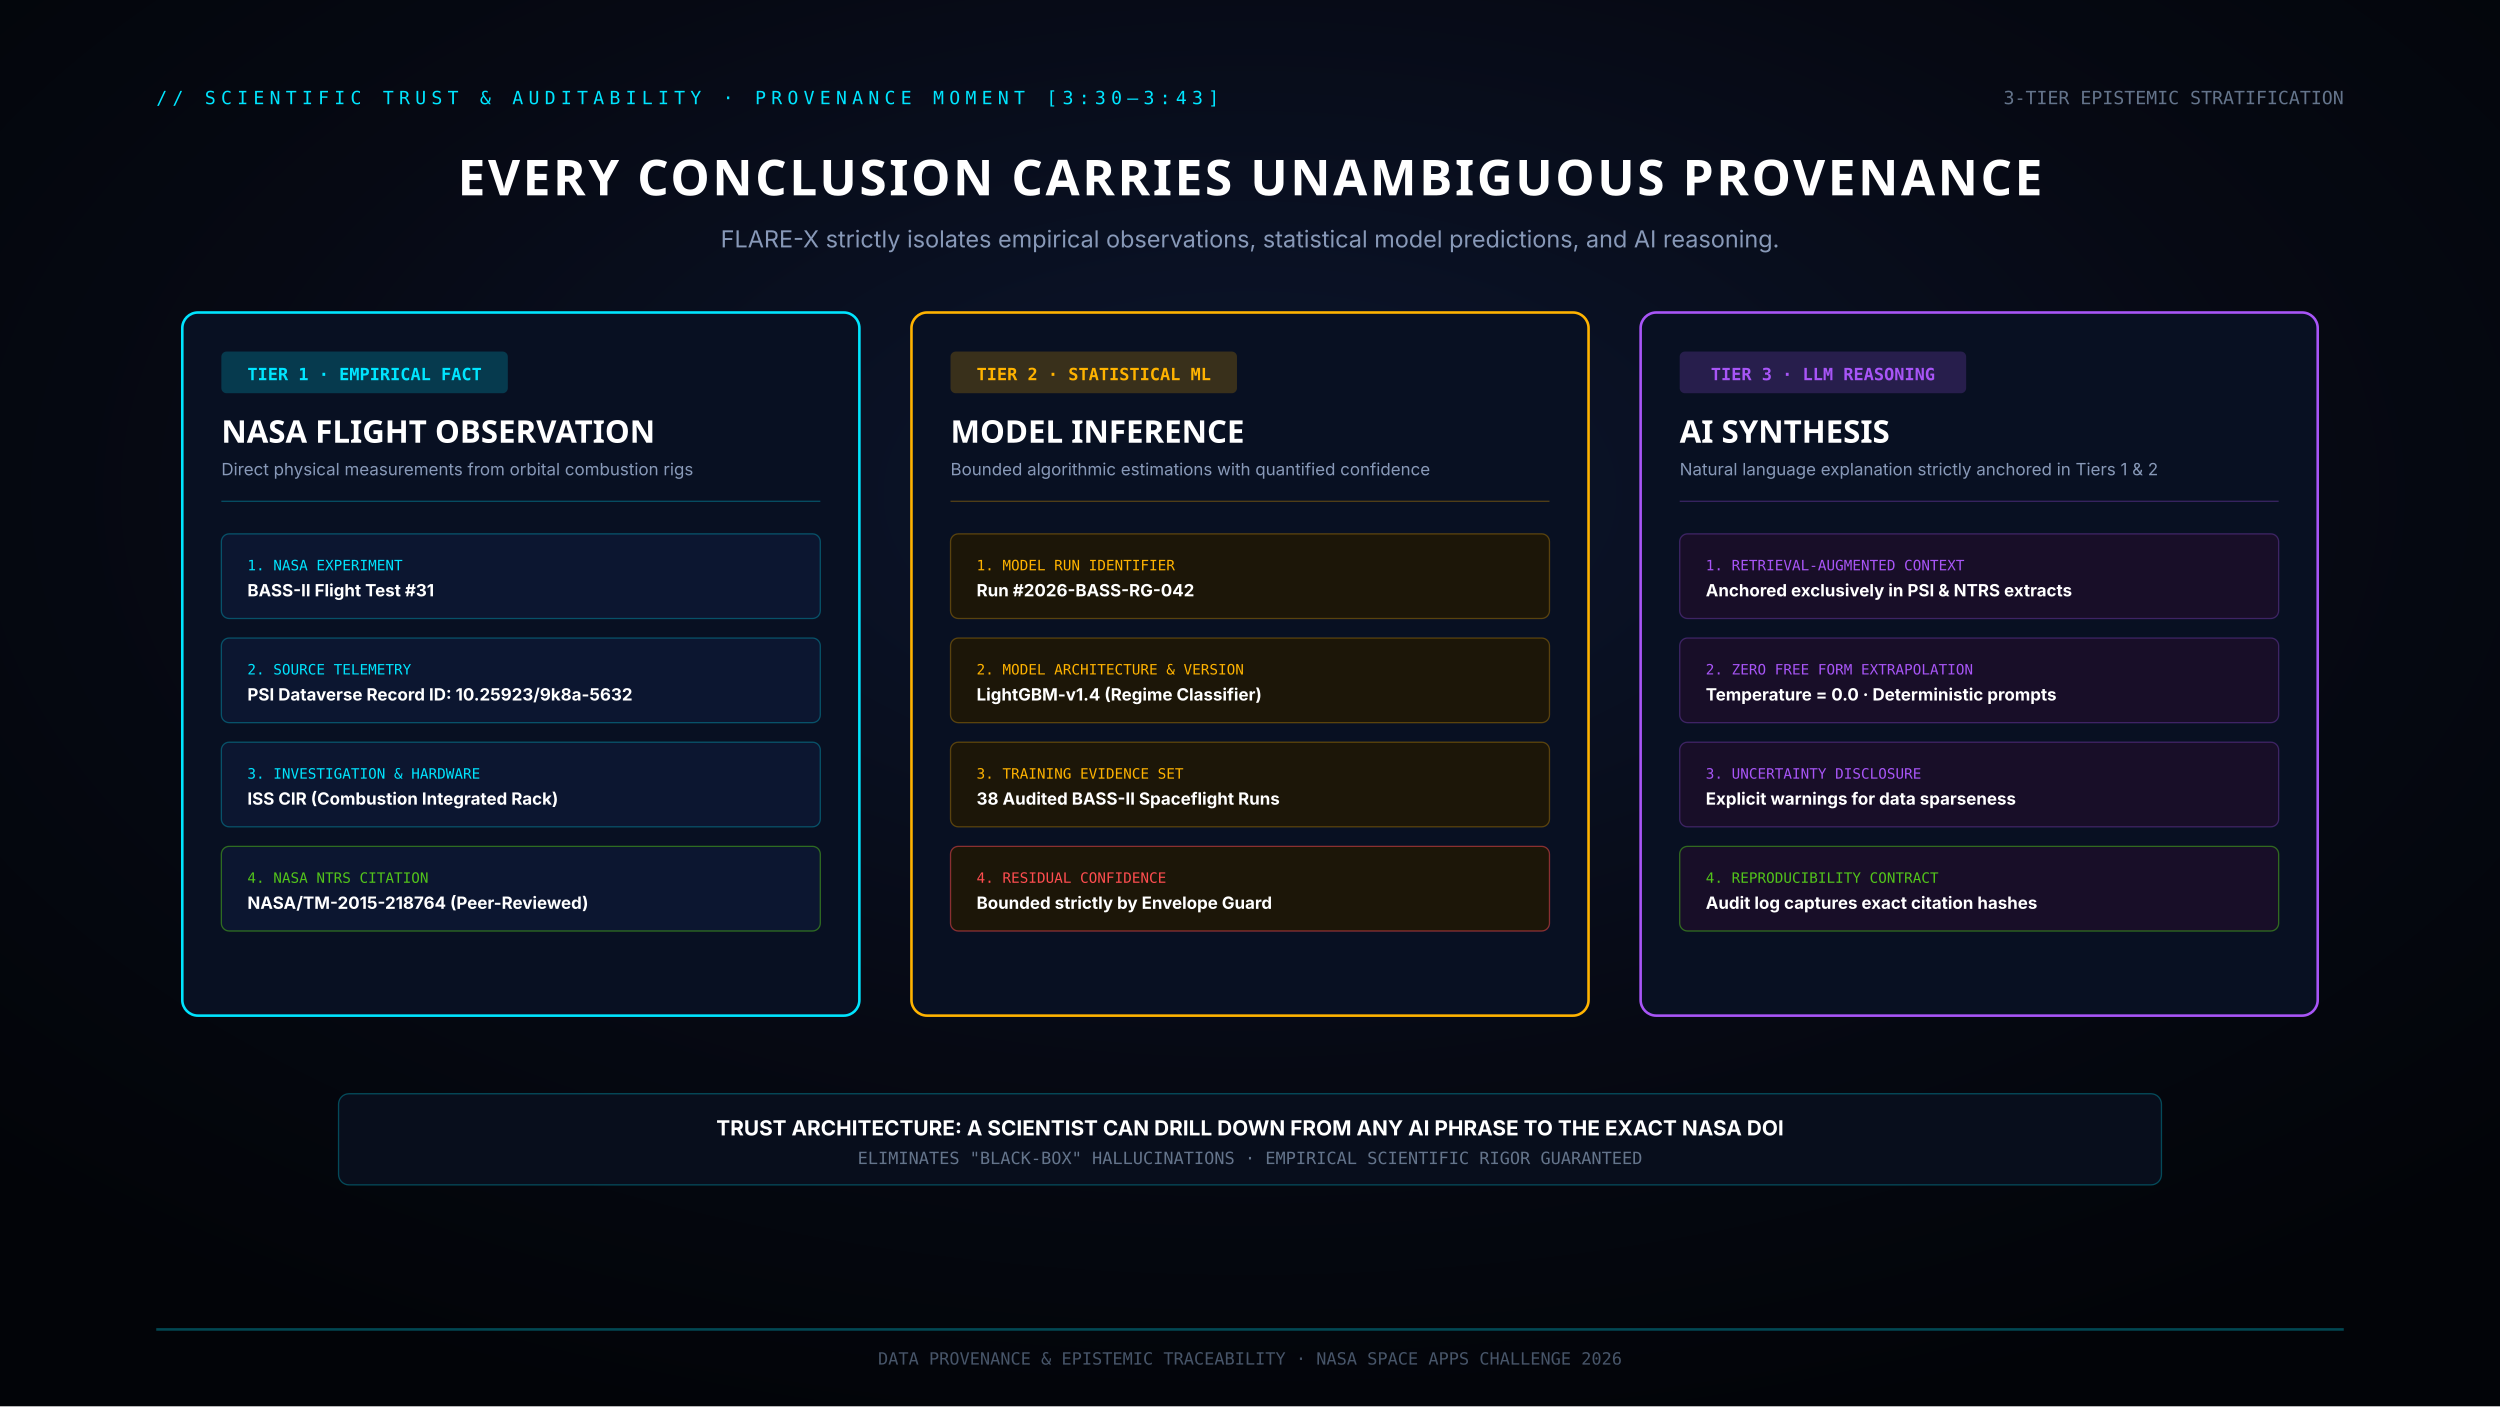
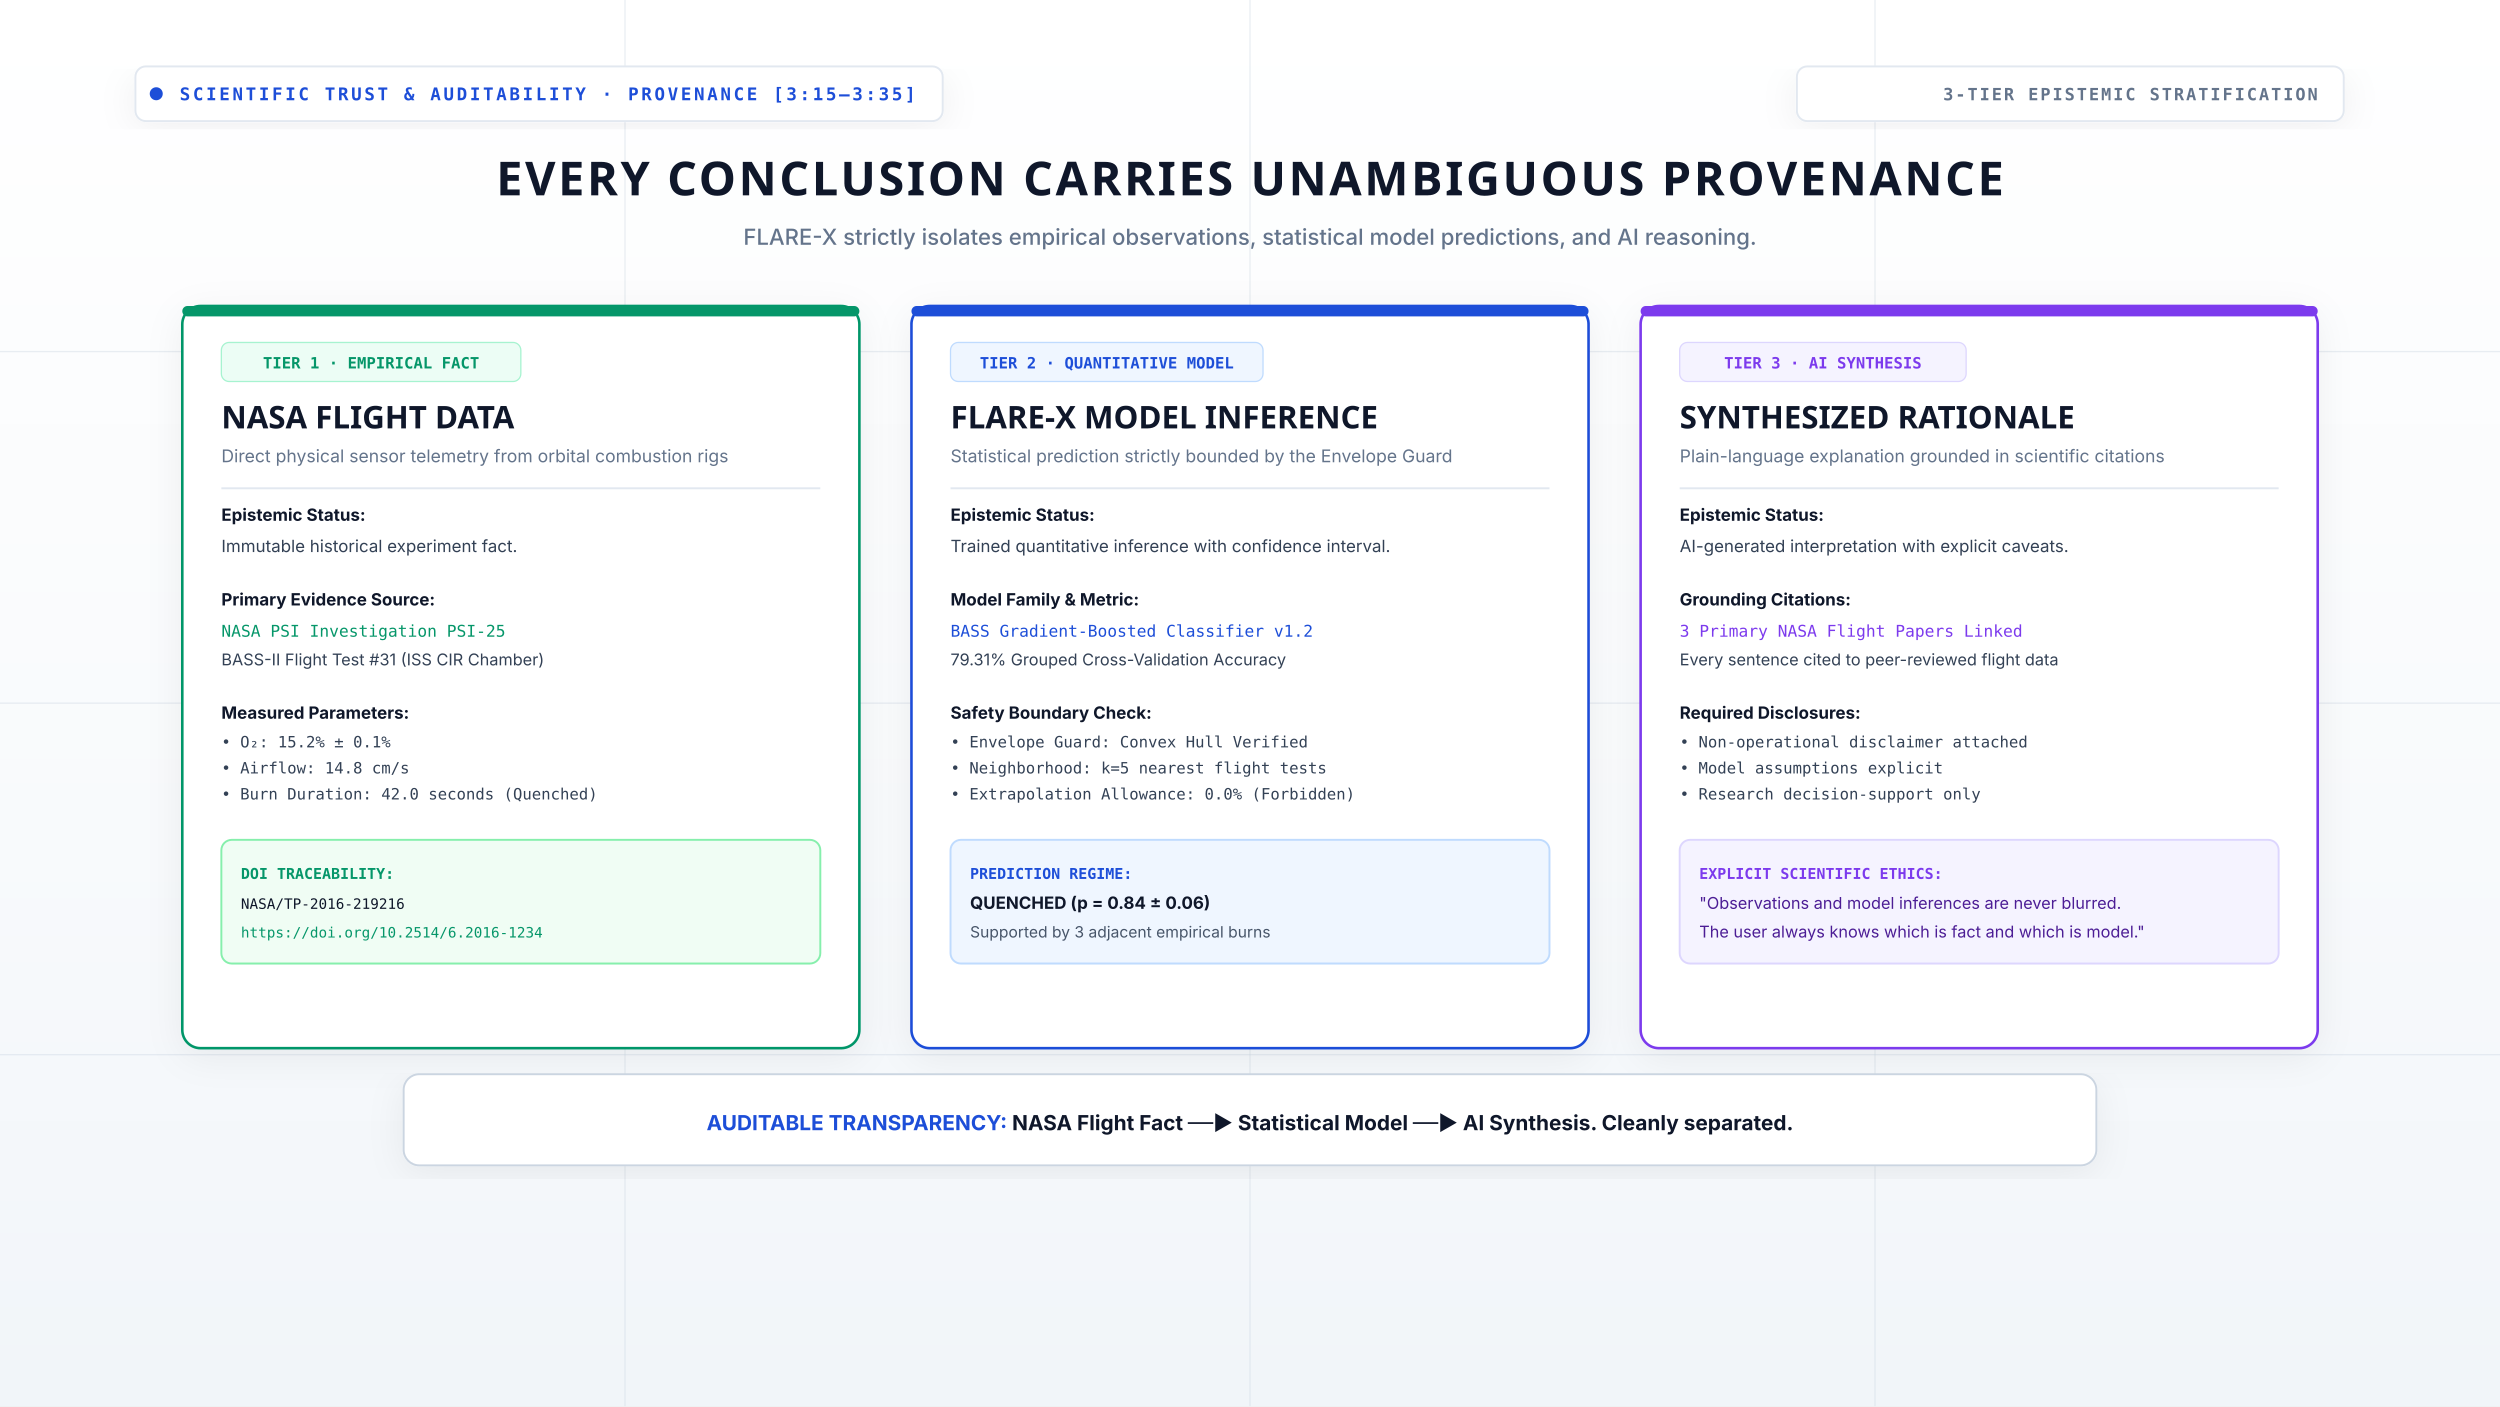
<svg xmlns="http://www.w3.org/2000/svg" viewBox="0 0 1920 1080" width="1920" height="1080">
  <defs>
-     <radialGradient id="bgGlow" cx="50%" cy="35%" r="70%">
-       <stop offset="0%" stop-color="#0c162e" />
-       <stop offset="60%" stop-color="#060913" />
-       <stop offset="100%" stop-color="#020408" />
-     </radialGradient>
-     <linearGradient id="nasaGrad" x1="0%" y1="0%" x2="0%" y2="100%">
-       <stop offset="0%" stop-color="#00e5ff" stop-opacity="0.15" />
-       <stop offset="100%" stop-color="#0077ff" stop-opacity="0.05" />
+     <linearGradient id="bgLabGrad" x1="0%" y1="0%" x2="0%" y2="100%">
+       <stop offset="0%" stop-color="#ffffff" />
+       <stop offset="60%" stop-color="#f8fafc" />
+       <stop offset="100%" stop-color="#f1f5f9" />
    </linearGradient>
-     <linearGradient id="modelGrad" x1="0%" y1="0%" x2="0%" y2="100%">
-       <stop offset="0%" stop-color="#ffb300" stop-opacity="0.15" />
-       <stop offset="100%" stop-color="#ff7700" stop-opacity="0.05" />
-     </linearGradient>
-     <linearGradient id="aiGrad" x1="0%" y1="0%" x2="0%" y2="100%">
-       <stop offset="0%" stop-color="#a855f7" stop-opacity="0.15" />
-       <stop offset="100%" stop-color="#6366f1" stop-opacity="0.05" />
-     </linearGradient>
+     <filter id="cardShadow" x="-10%" y="-10%" width="120%" height="125%">
+       <feDropShadow dx="0" dy="6" stdDeviation="14" flood-color="#0f172a" flood-opacity="0.06" />
+     </filter>
  </defs>
-   <rect width="1920" height="1080" fill="url(#bgGlow)" />
-   <text x="120" y="80" font-family="'JetBrains Mono', monospace" font-size="14" fill="#00e5ff" letter-spacing="4">
-     // SCIENTIFIC TRUST &amp; AUDITABILITY · PROVENANCE MOMENT [3:30–3:43]
-   </text>
-   <text x="1800" y="80" font-family="'JetBrains Mono', monospace" font-size="14" fill="#64748b" text-anchor="end">
-     3-TIER EPISTEMIC STRATIFICATION
-   </text>
+   <rect width="1920" height="1080" fill="url(#bgLabGrad)" />
+   <g stroke="#cbd5e1" stroke-opacity="0.4" stroke-width="1">
+     <line x1="0" y1="270" x2="1920" y2="270" />
+     <line x1="0" y1="540" x2="1920" y2="540" />
+     <line x1="0" y1="810" x2="1920" y2="810" />
+     <line x1="480" y1="0" x2="480" y2="1080" />
+     <line x1="960" y1="0" x2="960" y2="1080" />
+     <line x1="1440" y1="0" x2="1440" y2="1080" />
+   </g>
+   <g transform="translate(120, 75)">
+     <rect x="-16" y="-24" width="620" height="42" rx="8" fill="#ffffff" stroke="#e2e8f0" stroke-width="1.5" filter="url(#cardShadow)" />
+     <circle cx="0" cy="-3" r="5" fill="#1d4ed8" />
+     <text x="18" y="2" font-family="'JetBrains Mono', monospace" font-size="13.5" font-weight="700" fill="#1d4ed8" letter-spacing="2">
+       SCIENTIFIC TRUST &amp; AUDITABILITY · PROVENANCE [3:15–3:35]
+     </text>
+   </g>
+   <g transform="translate(1800, 75)">
+     <rect x="-420" y="-24" width="420" height="42" rx="8" fill="#ffffff" stroke="#e2e8f0" stroke-width="1.5" filter="url(#cardShadow)" />
+     <text x="-20" y="2" font-family="'JetBrains Mono', monospace" font-size="13" font-weight="700" fill="#64748b" letter-spacing="1.5" text-anchor="end">
+       3-TIER EPISTEMIC STRATIFICATION
+     </text>
+   </g>
  <g transform="translate(960, 150)">
-     <text x="0" y="0" font-family="'Orbitron', sans-serif" font-size="38" font-weight="900" fill="#ffffff" text-anchor="middle" letter-spacing="2">
+     <text x="0" y="0" font-family="'Orbitron', sans-serif" font-size="36" font-weight="900" fill="#0f172a" text-anchor="middle" letter-spacing="2">
      EVERY CONCLUSION CARRIES UNAMBIGUOUS PROVENANCE
    </text>
-     <text x="0" y="40" font-family="'Inter', sans-serif" font-size="18" fill="#8899b8" text-anchor="middle">
+     <text x="0" y="38" font-family="'Inter', sans-serif" font-size="17" font-weight="500" fill="#64748b" text-anchor="middle">
      FLARE-X strictly isolates empirical observations, statistical model predictions, and AI reasoning.
    </text>
  </g>
-   <g transform="translate(140, 240)">
+   <g transform="translate(140, 235)">
    <g transform="translate(0, 0)">
-       <rect width="520" height="540" rx="12" fill="#081022" stroke="#00e5ff" stroke-width="2" />
-       <rect x="30" y="30" width="220" height="32" rx="4" fill="#00e5ff" fill-opacity="0.2" />
-       <text x="140" y="52" font-family="'JetBrains Mono', monospace" font-size="13" font-weight="bold" fill="#00e5ff" text-anchor="middle">TIER 1 · EMPIRICAL FACT</text>
-       <text x="30" y="100" font-family="'Orbitron', sans-serif" font-size="24" font-weight="bold" fill="#ffffff">
-         NASA FLIGHT OBSERVATION
+       <rect width="520" height="570" rx="14" fill="#ffffff" stroke="#059669" stroke-width="2" filter="url(#cardShadow)" />
+       <rect x="0" y="0" width="520" height="8" rx="4" fill="#059669" />
+       <rect x="30" y="28" width="230" height="30" rx="6" fill="#ecfdf5" stroke="#a7f3d0" stroke-width="1" />
+       <text x="145" y="48" font-family="'JetBrains Mono', monospace" font-size="12" font-weight="800" fill="#059669" text-anchor="middle">TIER 1 · EMPIRICAL FACT</text>
+       <text x="30" y="94" font-family="'Orbitron', sans-serif" font-size="24" font-weight="900" fill="#0f172a">
+         NASA FLIGHT DATA
      </text>
-       <text x="30" y="125" font-family="'Inter', sans-serif" font-size="13" fill="#8899b8">
-         Direct physical measurements from orbital combustion rigs
+       <text x="30" y="120" font-family="'Inter', sans-serif" font-size="13.5" fill="#64748b">
+         Direct physical sensor telemetry from orbital combustion rigs
      </text>
-       <line x1="30" y1="145" x2="490" y2="145" stroke="#00e5ff" stroke-opacity="0.3" />
-       <g transform="translate(30, 170)">
-         <rect width="460" height="65" rx="6" fill="#0c1630" stroke="#00e5ff" stroke-opacity="0.3" />
-         <text x="20" y="28" font-family="'JetBrains Mono', monospace" font-size="11" fill="#00e5ff">1. NASA EXPERIMENT</text>
-         <text x="20" y="48" font-family="'Inter', sans-serif" font-size="13" font-weight="bold" fill="#ffffff">BASS-II Flight Test #31</text>
-         <rect y="80" width="460" height="65" rx="6" fill="#0c1630" stroke="#00e5ff" stroke-opacity="0.3" />
-         <text x="20" y="108" font-family="'JetBrains Mono', monospace" font-size="11" fill="#00e5ff">2. SOURCE TELEMETRY</text>
-         <text x="20" y="128" font-family="'Inter', sans-serif" font-size="13" font-weight="bold" fill="#ffffff">PSI Dataverse Record ID: 10.25923/9k8a-5632</text>
-         <rect y="160" width="460" height="65" rx="6" fill="#0c1630" stroke="#00e5ff" stroke-opacity="0.3" />
-         <text x="20" y="188" font-family="'JetBrains Mono', monospace" font-size="11" fill="#00e5ff">3. INVESTIGATION &amp; HARDWARE</text>
-         <text x="20" y="208" font-family="'Inter', sans-serif" font-size="13" font-weight="bold" fill="#ffffff">ISS CIR (Combustion Integrated Rack)</text>
-         <rect y="240" width="460" height="65" rx="6" fill="#0c1630" stroke="#52c41a" stroke-opacity="0.5" />
-         <text x="20" y="268" font-family="'JetBrains Mono', monospace" font-size="11" fill="#52c41a">4. NASA NTRS CITATION</text>
-         <text x="20" y="288" font-family="'Inter', sans-serif" font-size="13" font-weight="bold" fill="#ffffff">NASA/TM-2015-218764 (Peer-Reviewed)</text>
+       <line x1="30" y1="140" x2="490" y2="140" stroke="#e2e8f0" stroke-width="1.5" />
+       <g transform="translate(30, 165)">
+         <text x="0" y="0" font-family="'Inter', sans-serif" font-size="13" font-weight="700" fill="#0f172a">Epistemic Status:</text>
+         <text x="0" y="24" font-family="'Inter', sans-serif" font-size="13" fill="#334155">Immutable historical experiment fact.</text>
+         <text x="0" y="65" font-family="'Inter', sans-serif" font-size="13" font-weight="700" fill="#0f172a">Primary Evidence Source:</text>
+         <text x="0" y="89" font-family="'JetBrains Mono', monospace" font-size="12.5" fill="#059669">NASA PSI Investigation PSI-25</text>
+         <text x="0" y="111" font-family="'Inter', sans-serif" font-size="12.5" fill="#334155">BASS-II Flight Test #31 (ISS CIR Chamber)</text>
+         <text x="0" y="152" font-family="'Inter', sans-serif" font-size="13" font-weight="700" fill="#0f172a">Measured Parameters:</text>
+         <text x="0" y="174" font-family="'JetBrains Mono', monospace" font-size="12" fill="#334155">• O₂: 15.2% ± 0.1%</text>
+         <text x="0" y="194" font-family="'JetBrains Mono', monospace" font-size="12" fill="#334155">• Airflow: 14.8 cm/s</text>
+         <text x="0" y="214" font-family="'JetBrains Mono', monospace" font-size="12" fill="#334155">• Burn Duration: 42.0 seconds (Quenched)</text>
+         <rect x="0" y="245" width="460" height="95" rx="8" fill="#f0fdf4" stroke="#86efac" stroke-width="1.5" />
+         <text x="15" y="275" font-family="'JetBrains Mono', monospace" font-size="11.5" font-weight="800" fill="#059669">DOI TRACEABILITY:</text>
+         <text x="15" y="298" font-family="'JetBrains Mono', monospace" font-size="11" fill="#0f172a">NASA/TP-2016-219216</text>
+         <text x="15" y="320" font-family="'JetBrains Mono', monospace" font-size="11" fill="#059669">https://doi.org/10.2514/6.2016-1234</text>
      </g>
    </g>
    <g transform="translate(560, 0)">
-       <rect width="520" height="540" rx="12" fill="#081022" stroke="#ffb300" stroke-width="2" />
-       <rect x="30" y="30" width="220" height="32" rx="4" fill="#ffb300" fill-opacity="0.2" />
-       <text x="140" y="52" font-family="'JetBrains Mono', monospace" font-size="13" font-weight="bold" fill="#ffb300" text-anchor="middle">TIER 2 · STATISTICAL ML</text>
-       <text x="30" y="100" font-family="'Orbitron', sans-serif" font-size="24" font-weight="bold" fill="#ffffff">
-         MODEL INFERENCE
+       <rect width="520" height="570" rx="14" fill="#ffffff" stroke="#1d4ed8" stroke-width="2" filter="url(#cardShadow)" />
+       <rect x="0" y="0" width="520" height="8" rx="4" fill="#1d4ed8" />
+       <rect x="30" y="28" width="240" height="30" rx="6" fill="#eff6ff" stroke="#bfdbfe" stroke-width="1" />
+       <text x="150" y="48" font-family="'JetBrains Mono', monospace" font-size="12" font-weight="800" fill="#1d4ed8" text-anchor="middle">TIER 2 · QUANTITATIVE MODEL</text>
+       <text x="30" y="94" font-family="'Orbitron', sans-serif" font-size="24" font-weight="900" fill="#0f172a">
+         FLARE-X MODEL INFERENCE
      </text>
-       <text x="30" y="125" font-family="'Inter', sans-serif" font-size="13" fill="#8899b8">
-         Bounded algorithmic estimations with quantified confidence
+       <text x="30" y="120" font-family="'Inter', sans-serif" font-size="13.5" fill="#64748b">
+         Statistical prediction strictly bounded by the Envelope Guard
      </text>
-       <line x1="30" y1="145" x2="490" y2="145" stroke="#ffb300" stroke-opacity="0.3" />
-       <g transform="translate(30, 170)">
-         <rect width="460" height="65" rx="6" fill="#1c1608" stroke="#ffb300" stroke-opacity="0.3" />
-         <text x="20" y="28" font-family="'JetBrains Mono', monospace" font-size="11" fill="#ffb300">1. MODEL RUN IDENTIFIER</text>
-         <text x="20" y="48" font-family="'Inter', sans-serif" font-size="13" font-weight="bold" fill="#ffffff">Run #2026-BASS-RG-042</text>
-         <rect y="80" width="460" height="65" rx="6" fill="#1c1608" stroke="#ffb300" stroke-opacity="0.3" />
-         <text x="20" y="108" font-family="'JetBrains Mono', monospace" font-size="11" fill="#ffb300">2. MODEL ARCHITECTURE &amp; VERSION</text>
-         <text x="20" y="128" font-family="'Inter', sans-serif" font-size="13" font-weight="bold" fill="#ffffff">LightGBM-v1.4 (Regime Classifier)</text>
-         <rect y="160" width="460" height="65" rx="6" fill="#1c1608" stroke="#ffb300" stroke-opacity="0.3" />
-         <text x="20" y="188" font-family="'JetBrains Mono', monospace" font-size="11" fill="#ffb300">3. TRAINING EVIDENCE SET</text>
-         <text x="20" y="208" font-family="'Inter', sans-serif" font-size="13" font-weight="bold" fill="#ffffff">38 Audited BASS-II Spaceflight Runs</text>
-         <rect y="240" width="460" height="65" rx="6" fill="#1c1608" stroke="#ff4d4f" stroke-opacity="0.5" />
-         <text x="20" y="268" font-family="'JetBrains Mono', monospace" font-size="11" fill="#ff4d4f">4. RESIDUAL CONFIDENCE</text>
-         <text x="20" y="288" font-family="'Inter', sans-serif" font-size="13" font-weight="bold" fill="#ffffff">Bounded strictly by Envelope Guard</text>
+       <line x1="30" y1="140" x2="490" y2="140" stroke="#e2e8f0" stroke-width="1.5" />
+       <g transform="translate(30, 165)">
+         <text x="0" y="0" font-family="'Inter', sans-serif" font-size="13" font-weight="700" fill="#0f172a">Epistemic Status:</text>
+         <text x="0" y="24" font-family="'Inter', sans-serif" font-size="13" fill="#334155">Trained quantitative inference with confidence interval.</text>
+         <text x="0" y="65" font-family="'Inter', sans-serif" font-size="13" font-weight="700" fill="#0f172a">Model Family &amp; Metric:</text>
+         <text x="0" y="89" font-family="'JetBrains Mono', monospace" font-size="12.5" fill="#1d4ed8">BASS Gradient-Boosted Classifier v1.2</text>
+         <text x="0" y="111" font-family="'Inter', sans-serif" font-size="12.5" fill="#334155">79.31% Grouped Cross-Validation Accuracy</text>
+         <text x="0" y="152" font-family="'Inter', sans-serif" font-size="13" font-weight="700" fill="#0f172a">Safety Boundary Check:</text>
+         <text x="0" y="174" font-family="'JetBrains Mono', monospace" font-size="12" fill="#334155">• Envelope Guard: Convex Hull Verified</text>
+         <text x="0" y="194" font-family="'JetBrains Mono', monospace" font-size="12" fill="#334155">• Neighborhood: k=5 nearest flight tests</text>
+         <text x="0" y="214" font-family="'JetBrains Mono', monospace" font-size="12" fill="#334155">• Extrapolation Allowance: 0.0% (Forbidden)</text>
+         <rect x="0" y="245" width="460" height="95" rx="8" fill="#eff6ff" stroke="#bfdbfe" stroke-width="1.5" />
+         <text x="15" y="275" font-family="'JetBrains Mono', monospace" font-size="11.5" font-weight="800" fill="#1d4ed8">PREDICTION REGIME:</text>
+         <text x="15" y="298" font-family="'Inter', sans-serif" font-size="13" font-weight="700" fill="#0f172a">QUENCHED (p = 0.84 ± 0.06)</text>
+         <text x="15" y="320" font-family="'Inter', sans-serif" font-size="12" fill="#475569">Supported by 3 adjacent empirical burns</text>
      </g>
    </g>
    <g transform="translate(1120, 0)">
-       <rect width="520" height="540" rx="12" fill="#081022" stroke="#a855f7" stroke-width="2" />
-       <rect x="30" y="30" width="220" height="32" rx="4" fill="#a855f7" fill-opacity="0.2" />
-       <text x="140" y="52" font-family="'JetBrains Mono', monospace" font-size="13" font-weight="bold" fill="#a855f7" text-anchor="middle">TIER 3 · LLM REASONING</text>
-       <text x="30" y="100" font-family="'Orbitron', sans-serif" font-size="24" font-weight="bold" fill="#ffffff">
-         AI SYNTHESIS
+       <rect width="520" height="570" rx="14" fill="#ffffff" stroke="#7c3aed" stroke-width="2" filter="url(#cardShadow)" />
+       <rect x="0" y="0" width="520" height="8" rx="4" fill="#7c3aed" />
+       <rect x="30" y="28" width="220" height="30" rx="6" fill="#f5f3ff" stroke="#ddd6fe" stroke-width="1" />
+       <text x="140" y="48" font-family="'JetBrains Mono', monospace" font-size="12" font-weight="800" fill="#7c3aed" text-anchor="middle">TIER 3 · AI SYNTHESIS</text>
+       <text x="30" y="94" font-family="'Orbitron', sans-serif" font-size="24" font-weight="900" fill="#0f172a">
+         SYNTHESIZED RATIONALE
      </text>
-       <text x="30" y="125" font-family="'Inter', sans-serif" font-size="13" fill="#8899b8">
-         Natural language explanation strictly anchored in Tiers 1 &amp; 2
+       <text x="30" y="120" font-family="'Inter', sans-serif" font-size="13.5" fill="#64748b">
+         Plain-language explanation grounded in scientific citations
      </text>
-       <line x1="30" y1="145" x2="490" y2="145" stroke="#a855f7" stroke-opacity="0.3" />
-       <g transform="translate(30, 170)">
-         <rect width="460" height="65" rx="6" fill="#180e28" stroke="#a855f7" stroke-opacity="0.3" />
-         <text x="20" y="28" font-family="'JetBrains Mono', monospace" font-size="11" fill="#a855f7">1. RETRIEVAL-AUGMENTED CONTEXT</text>
-         <text x="20" y="48" font-family="'Inter', sans-serif" font-size="13" font-weight="bold" fill="#ffffff">Anchored exclusively in PSI &amp; NTRS extracts</text>
-         <rect y="80" width="460" height="65" rx="6" fill="#180e28" stroke="#a855f7" stroke-opacity="0.3" />
-         <text x="20" y="108" font-family="'JetBrains Mono', monospace" font-size="11" fill="#a855f7">2. ZERO FREE FORM EXTRAPOLATION</text>
-         <text x="20" y="128" font-family="'Inter', sans-serif" font-size="13" font-weight="bold" fill="#ffffff">Temperature = 0.0 · Deterministic prompts</text>
-         <rect y="160" width="460" height="65" rx="6" fill="#180e28" stroke="#a855f7" stroke-opacity="0.3" />
-         <text x="20" y="188" font-family="'JetBrains Mono', monospace" font-size="11" fill="#a855f7">3. UNCERTAINTY DISCLOSURE</text>
-         <text x="20" y="208" font-family="'Inter', sans-serif" font-size="13" font-weight="bold" fill="#ffffff">Explicit warnings for data sparseness</text>
-         <rect y="240" width="460" height="65" rx="6" fill="#180e28" stroke="#52c41a" stroke-opacity="0.5" />
-         <text x="20" y="268" font-family="'JetBrains Mono', monospace" font-size="11" fill="#52c41a">4. REPRODUCIBILITY CONTRACT</text>
-         <text x="20" y="288" font-family="'Inter', sans-serif" font-size="13" font-weight="bold" fill="#ffffff">Audit log captures exact citation hashes</text>
+       <line x1="30" y1="140" x2="490" y2="140" stroke="#e2e8f0" stroke-width="1.5" />
+       <g transform="translate(30, 165)">
+         <text x="0" y="0" font-family="'Inter', sans-serif" font-size="13" font-weight="700" fill="#0f172a">Epistemic Status:</text>
+         <text x="0" y="24" font-family="'Inter', sans-serif" font-size="13" fill="#334155">AI-generated interpretation with explicit caveats.</text>
+         <text x="0" y="65" font-family="'Inter', sans-serif" font-size="13" font-weight="700" fill="#0f172a">Grounding Citations:</text>
+         <text x="0" y="89" font-family="'JetBrains Mono', monospace" font-size="12.5" fill="#7c3aed">3 Primary NASA Flight Papers Linked</text>
+         <text x="0" y="111" font-family="'Inter', sans-serif" font-size="12.5" fill="#334155">Every sentence cited to peer-reviewed flight data</text>
+         <text x="0" y="152" font-family="'Inter', sans-serif" font-size="13" font-weight="700" fill="#0f172a">Required Disclosures:</text>
+         <text x="0" y="174" font-family="'JetBrains Mono', monospace" font-size="12" fill="#334155">• Non-operational disclaimer attached</text>
+         <text x="0" y="194" font-family="'JetBrains Mono', monospace" font-size="12" fill="#334155">• Model assumptions explicit</text>
+         <text x="0" y="214" font-family="'JetBrains Mono', monospace" font-size="12" fill="#334155">• Research decision-support only</text>
+         <rect x="0" y="245" width="460" height="95" rx="8" fill="#f5f3ff" stroke="#ddd6fe" stroke-width="1.5" />
+         <text x="15" y="275" font-family="'JetBrains Mono', monospace" font-size="11.5" font-weight="800" fill="#7c3aed">EXPLICIT SCIENTIFIC ETHICS:</text>
+         <text x="15" y="298" font-family="'Inter', sans-serif" font-size="12.5" fill="#4c1d95">"Observations and model inferences are never blurred.</text>
+         <text x="15" y="320" font-family="'Inter', sans-serif" font-size="12.5" fill="#4c1d95">The user always knows which is fact and which is model."</text>
      </g>
    </g>
  </g>
-   <g transform="translate(960, 840)">
-     <rect x="-700" y="0" width="1400" height="70" rx="8" fill="#080e1c" stroke="#00e5ff" stroke-opacity="0.3" />
-     <text x="0" y="32" font-family="'Inter', sans-serif" font-size="16" font-weight="bold" fill="#ffffff" text-anchor="middle">
-       TRUST ARCHITECTURE: A SCIENTIST CAN DRILL DOWN FROM ANY AI PHRASE TO THE EXACT NASA DOI
-     </text>
-     <text x="0" y="54" font-family="'JetBrains Mono', monospace" font-size="13" fill="#64748b" text-anchor="middle">
-       ELIMINATES "BLACK-BOX" HALLUCINATIONS · EMPIRICAL SCIENTIFIC RIGOR GUARANTEED
+   <g transform="translate(960, 860)">
+     <rect x="-650" y="-35" width="1300" height="70" rx="12" fill="#ffffff" stroke="#cbd5e1" stroke-width="1.5" filter="url(#cardShadow)" />
+     <text x="0" y="8" font-family="'Inter', sans-serif" font-size="16" font-weight="700" fill="#0f172a" text-anchor="middle">
+       <tspan fill="#1d4ed8">AUDITABLE TRANSPARENCY:</tspan> NASA Flight Fact ──► Statistical Model ──► AI Synthesis. Cleanly separated.
    </text>
  </g>
-   <rect x="120" y="1020" width="1680" height="2" fill="#00e5ff" opacity="0.3" />
-   <text x="960" y="1048" font-family="'JetBrains Mono', monospace" font-size="13" fill="#475569" text-anchor="middle">
-     DATA PROVENANCE &amp; EPISTEMIC TRACEABILITY · NASA SPACE APPS CHALLENGE 2026
-   </text>
</svg>
